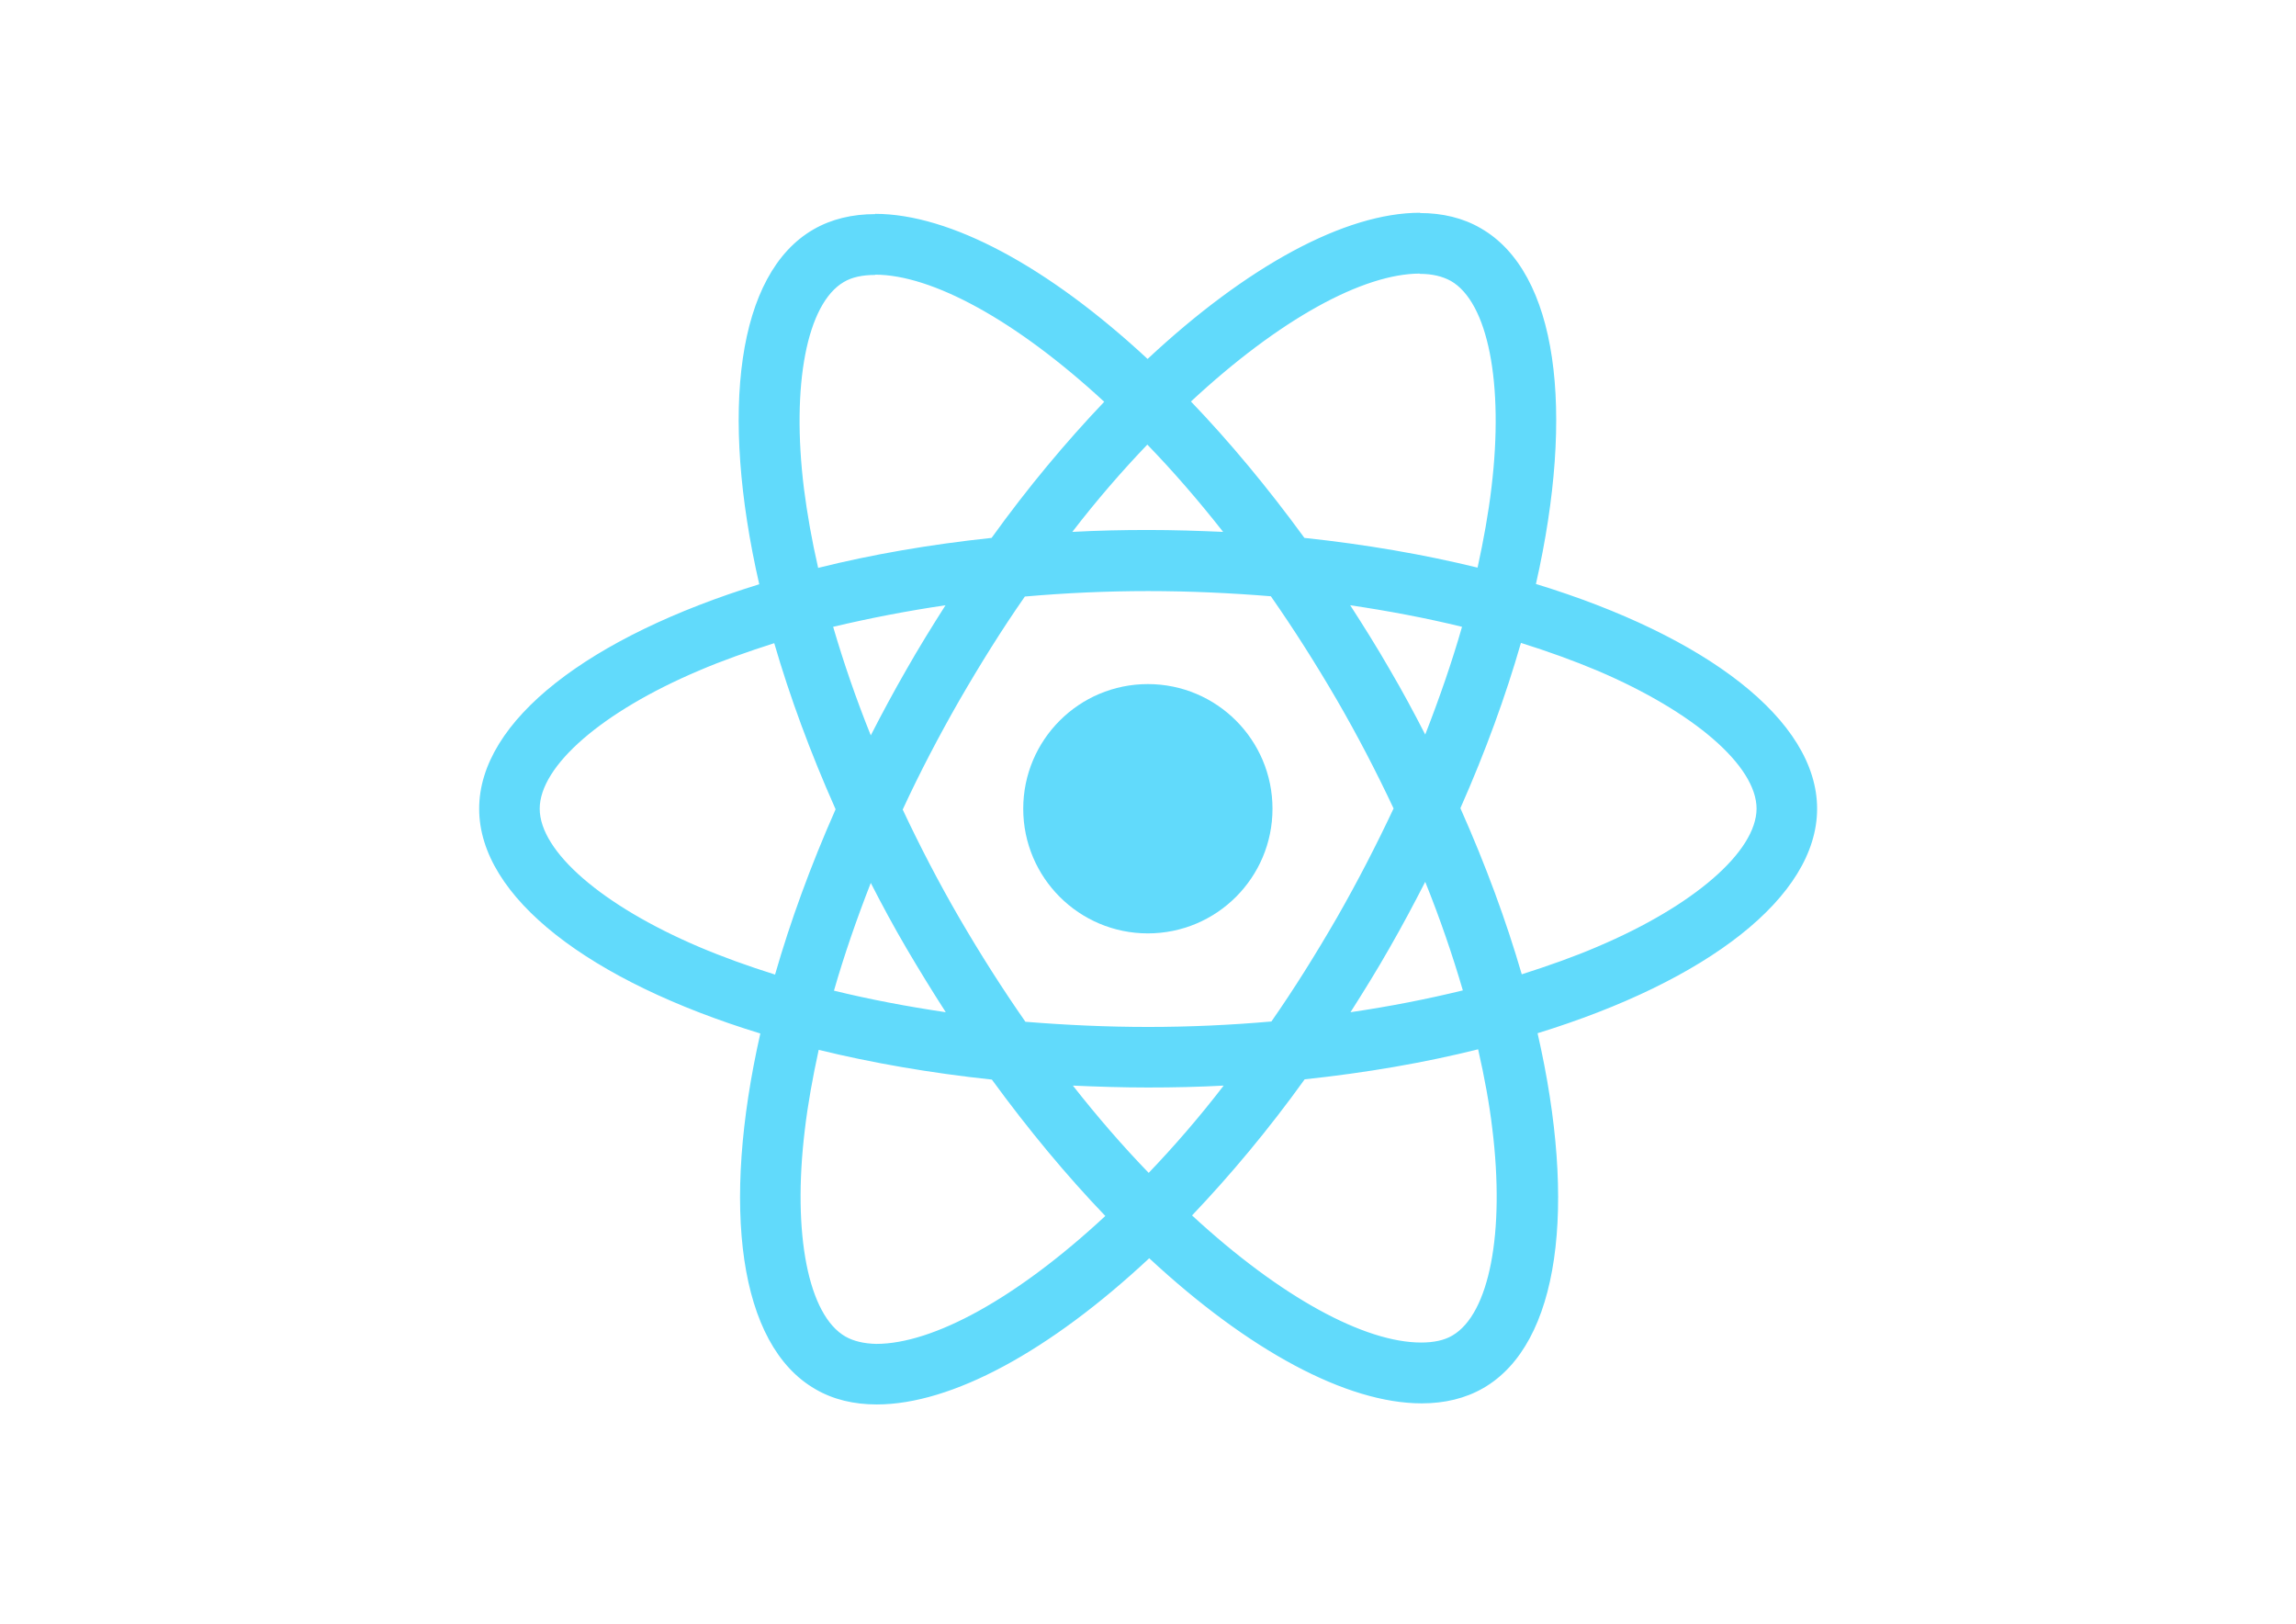
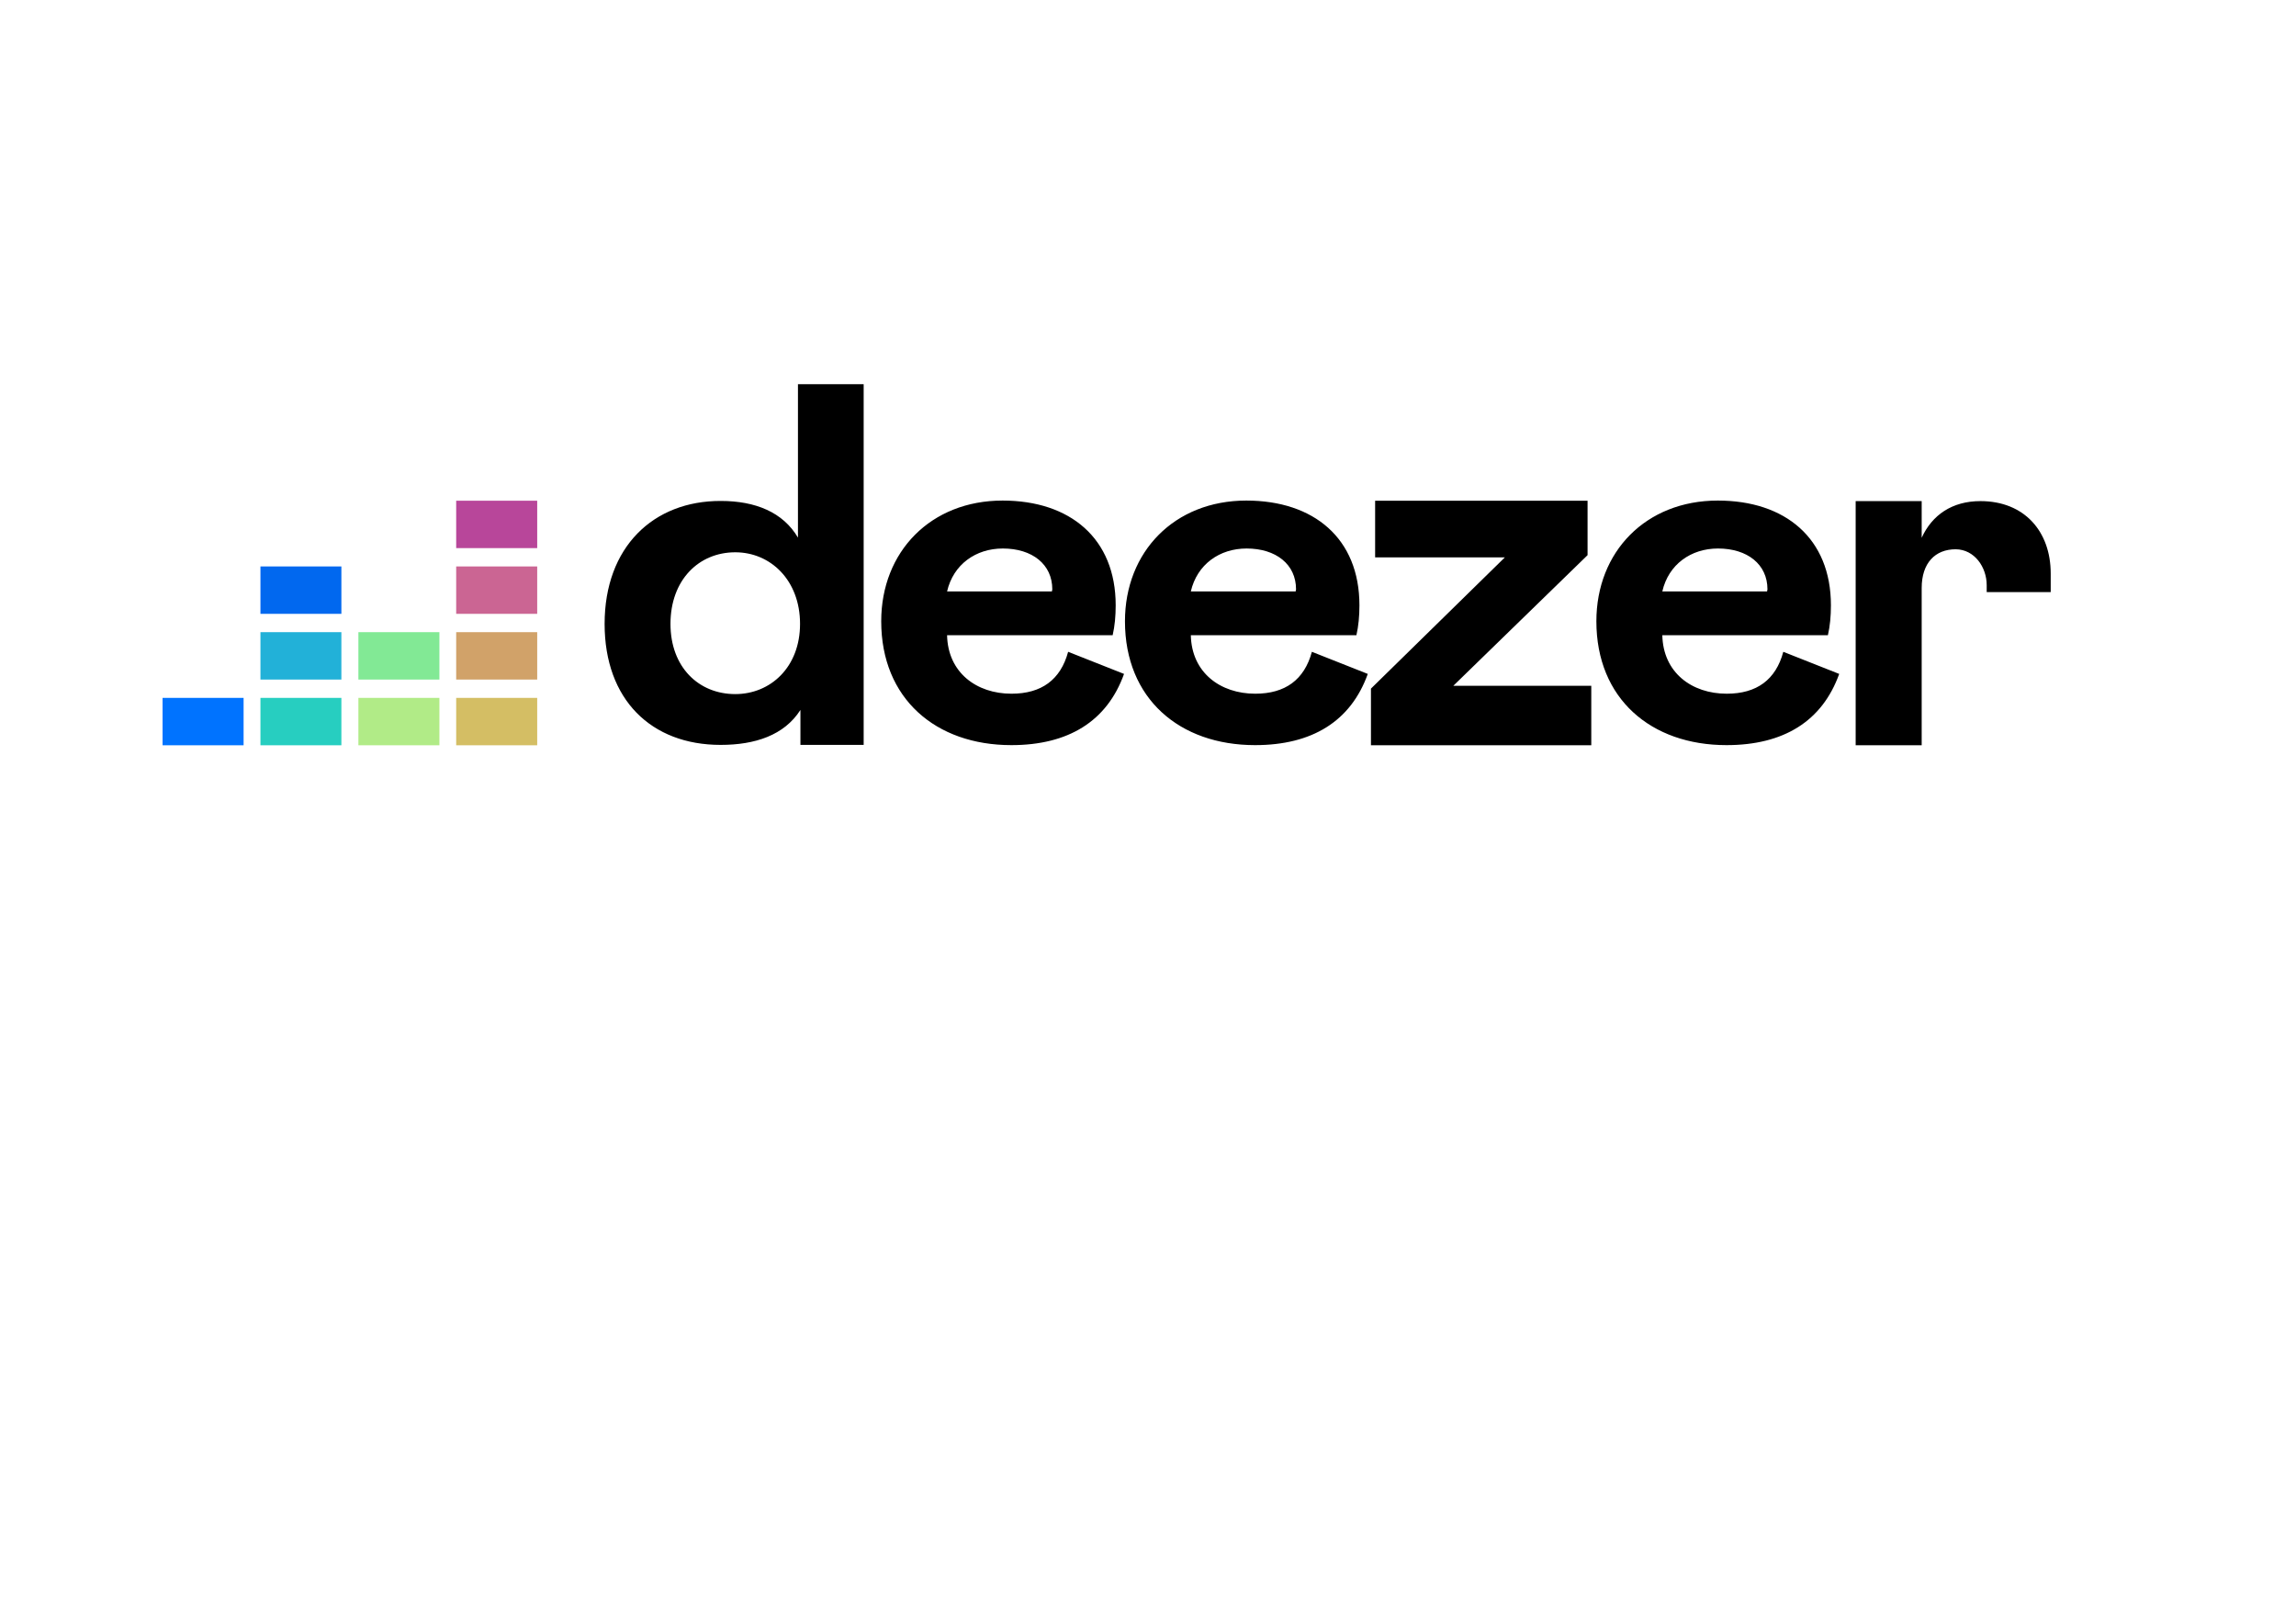
- <svg xmlns="http://www.w3.org/2000/svg" viewBox="0 0 841.9 595.3">
-   <g fill="#61DAFB">
-     <path d="M666.3 296.5c0-32.5-40.7-63.3-103.1-82.4 14.4-63.6 8-114.2-20.2-130.4-6.5-3.8-14.1-5.6-22.4-5.6v22.3c4.6 0 8.3.9 11.4 2.6 13.6 7.8 19.5 37.5 14.9 75.7-1.1 9.4-2.9 19.3-5.1 29.4-19.6-4.8-41-8.5-63.5-10.9-13.5-18.5-27.5-35.3-41.6-50 32.6-30.3 63.2-46.9 84-46.9V78c-27.5 0-63.5 19.6-99.9 53.6-36.4-33.8-72.4-53.2-99.9-53.2v22.3c20.7 0 51.4 16.5 84 46.6-14 14.7-28 31.4-41.3 49.9-22.6 2.4-44 6.1-63.6 11-2.3-10-4-19.7-5.2-29-4.7-38.2 1.1-67.9 14.6-75.8 3-1.8 6.9-2.6 11.5-2.6V78.5c-8.4 0-16 1.8-22.6 5.6-28.1 16.2-34.4 66.7-19.9 130.1-62.2 19.2-102.7 49.9-102.7 82.3 0 32.5 40.7 63.3 103.1 82.4-14.4 63.6-8 114.2 20.2 130.4 6.5 3.8 14.1 5.6 22.5 5.6 27.5 0 63.5-19.6 99.9-53.6 36.4 33.8 72.4 53.2 99.9 53.2 8.4 0 16-1.8 22.6-5.6 28.1-16.2 34.4-66.7 19.9-130.1 62-19.1 102.5-49.9 102.5-82.3zm-130.2-66.7c-3.7 12.9-8.3 26.2-13.5 39.5-4.1-8-8.4-16-13.1-24-4.6-8-9.5-15.8-14.4-23.4 14.2 2.1 27.9 4.7 41 7.9zm-45.8 106.5c-7.8 13.5-15.8 26.3-24.1 38.2-14.9 1.3-30 2-45.2 2-15.1 0-30.2-.7-45-1.9-8.3-11.9-16.4-24.6-24.2-38-7.6-13.1-14.5-26.4-20.8-39.8 6.2-13.4 13.2-26.8 20.7-39.9 7.8-13.5 15.8-26.3 24.1-38.2 14.9-1.3 30-2 45.2-2 15.1 0 30.2.7 45 1.9 8.3 11.9 16.4 24.6 24.2 38 7.6 13.1 14.5 26.4 20.8 39.8-6.3 13.4-13.2 26.8-20.7 39.9zm32.3-13c5.4 13.4 10 26.8 13.8 39.8-13.1 3.2-26.9 5.9-41.2 8 4.9-7.7 9.8-15.6 14.4-23.7 4.6-8 8.9-16.1 13-24.1zM421.2 430c-9.3-9.6-18.6-20.3-27.8-32 9 .4 18.2.7 27.5.7 9.4 0 18.7-.2 27.8-.7-9 11.7-18.3 22.4-27.5 32zm-74.4-58.9c-14.2-2.1-27.9-4.7-41-7.9 3.7-12.9 8.3-26.2 13.5-39.5 4.1 8 8.4 16 13.1 24 4.7 8 9.5 15.8 14.4 23.4zM420.7 163c9.3 9.6 18.6 20.3 27.8 32-9-.4-18.2-.7-27.5-.7-9.4 0-18.7.2-27.8.7 9-11.7 18.3-22.4 27.5-32zm-74 58.9c-4.9 7.7-9.8 15.6-14.4 23.7-4.6 8-8.9 16-13 24-5.4-13.4-10-26.8-13.8-39.8 13.1-3.1 26.9-5.8 41.2-7.9zm-90.5 125.2c-35.4-15.1-58.3-34.9-58.3-50.6 0-15.7 22.9-35.6 58.3-50.6 8.6-3.7 18-7 27.7-10.1 5.7 19.6 13.2 40 22.5 60.9-9.2 20.8-16.6 41.1-22.2 60.6-9.9-3.1-19.3-6.5-28-10.2zM310 490c-13.6-7.8-19.5-37.5-14.9-75.7 1.1-9.4 2.9-19.3 5.1-29.4 19.6 4.8 41 8.5 63.5 10.9 13.5 18.5 27.5 35.3 41.6 50-32.6 30.3-63.2 46.9-84 46.9-4.5-.1-8.3-1-11.3-2.7zm237.2-76.2c4.7 38.2-1.1 67.9-14.6 75.8-3 1.8-6.9 2.6-11.5 2.6-20.7 0-51.4-16.5-84-46.6 14-14.7 28-31.4 41.3-49.9 22.6-2.4 44-6.1 63.6-11 2.3 10.1 4.1 19.8 5.2 29.1zm38.5-66.7c-8.6 3.7-18 7-27.7 10.1-5.7-19.6-13.2-40-22.5-60.9 9.2-20.8 16.6-41.1 22.2-60.6 9.9 3.1 19.3 6.5 28.1 10.2 35.4 15.1 58.3 34.9 58.3 50.6-.1 15.7-23 35.6-58.4 50.6zM320.8 78.4z" />
-     <circle cx="420.9" cy="296.5" r="45.7" />
-     <path d="M520.5 78.1z" />
+ <svg xmlns="http://www.w3.org/2000/svg" xml:space="preserve" width="297mm" height="210mm" version="1.1" style="shape-rendering:geometricPrecision; text-rendering:geometricPrecision; image-rendering:optimizeQuality; fill-rule:evenodd; clip-rule:evenodd" viewBox="0 0 29700 21000">
+   <defs>
+     <style type="text/css">
+    
+     .fil0 {fill:black}
+     .fil4 {fill:#0073FF}
+     .fil10 {fill:#0168EF}
+     .fil9 {fill:#22B1D8}
+     .fil5 {fill:#27CEC0}
+     .fil8 {fill:#82E995}
+     .fil6 {fill:#B1EB87}
+     .fil1 {fill:#B8469A}
+     .fil2 {fill:#CB6593}
+     .fil3 {fill:#D1A269}
+     .fil7 {fill:#D4BE64}
+    
+   </style>
+   </defs>
+   <g id="Camada_x0020_1">
+     <g id="_492204136">
+       <path class="fil0" d="M7821 8069c0,979 603,1565 1500,1565 446,0 823,-124 1033,-452l0 452 818 0 0 -4665 -850 0 0 1984c-193,-328 -550,-474 -997,-474 -874,-3 -1504,596 -1504,1590l0 0zm2528 0c0,559 -381,908 -838,908 -474,0 -838,-349 -838,-908 0,-569 367,-926 838,-926 457,0 838,362 838,926zm3468 361c-98,362 -345,542 -733,542 -452,0 -823,-273 -833,-757l2142 0c27,-119 39,-246 39,-386 0,-867 -591,-1355 -1463,-1355 -930,0 -1570,662 -1570,1561 0,1001 706,1602 1683,1602 737,0 1238,-308 1458,-921l-723 -286zm-1566 -781c81,-350 372,-555 721,-555 381,0 640,205 640,528l-5 27 -1356 0zm4719 781c-98,362 -345,542 -733,542 -452,0 -823,-273 -833,-757l2142 0c27,-119 39,-246 39,-386 0,-867 -591,-1355 -1463,-1355 -930,0 -1570,662 -1570,1561 0,1001 706,1602 1683,1602 737,0 1238,-308 1458,-921l-723 -286zm-1566 -781c81,-350 372,-555 721,-555 381,0 640,205 640,528l-5 27 -1356 0zm5180 1990l0 -769 -1785 0 1737 -1690 0 -704 -2748 0 0 733 1678 0 -1732 1697 0 733 2850 0zm2484 -1209c-97,362 -344,542 -732,542 -452,0 -823,-273 -833,-757l2142 0c27,-119 39,-246 39,-386 0,-867 -591,-1355 -1463,-1355 -931,0 -1571,662 -1571,1561 0,1001 706,1602 1683,1602 738,0 1238,-308 1458,-921l-723 -286zm-1565 -781c80,-350 371,-555 720,-555 381,0 640,205 640,528l-5 27 -1355 0z" />
+       <polygon class="fil1" points="5901,6476 6949,6476 6949,7089 5901,7089 " />
+       <polygon class="fil2" points="5901,7326 6949,7326 6949,7939 5901,7939 " />
+       <polygon class="fil3" points="5901,8176 6949,8176 6949,8789 5901,8789 " />
+       <polygon class="fil4" points="2103,9026 3151,9026 3151,9639 2103,9639 " />
+       <polygon class="fil5" points="3369,9026 4416,9026 4416,9639 3369,9639 " />
+       <polygon class="fil6" points="4636,9026 5684,9026 5684,9639 4636,9639 " />
+       <polygon class="fil7" points="5901,9026 6949,9026 6949,9639 5901,9639 " />
+       <polygon class="fil8" points="4636,8176 5684,8176 5684,8789 4636,8789 " />
+       <polygon class="fil9" points="3369,8176 4416,8176 4416,8789 3369,8789 " />
+       <polygon class="fil10" points="3369,7326 4416,7326 4416,7939 3369,7939 " />
+       <path class="fil0" d="M25699 7568l0 90 828 0 0 -241c0,-543 -340,-936 -909,-936 -366,0 -625,179 -760,474l0 -474 -854 0 0 3158 854 0 0 -2034c0,-323 174,-501 440,-501 244,2 401,232 401,464z" />
+     </g>
  </g>
</svg>
